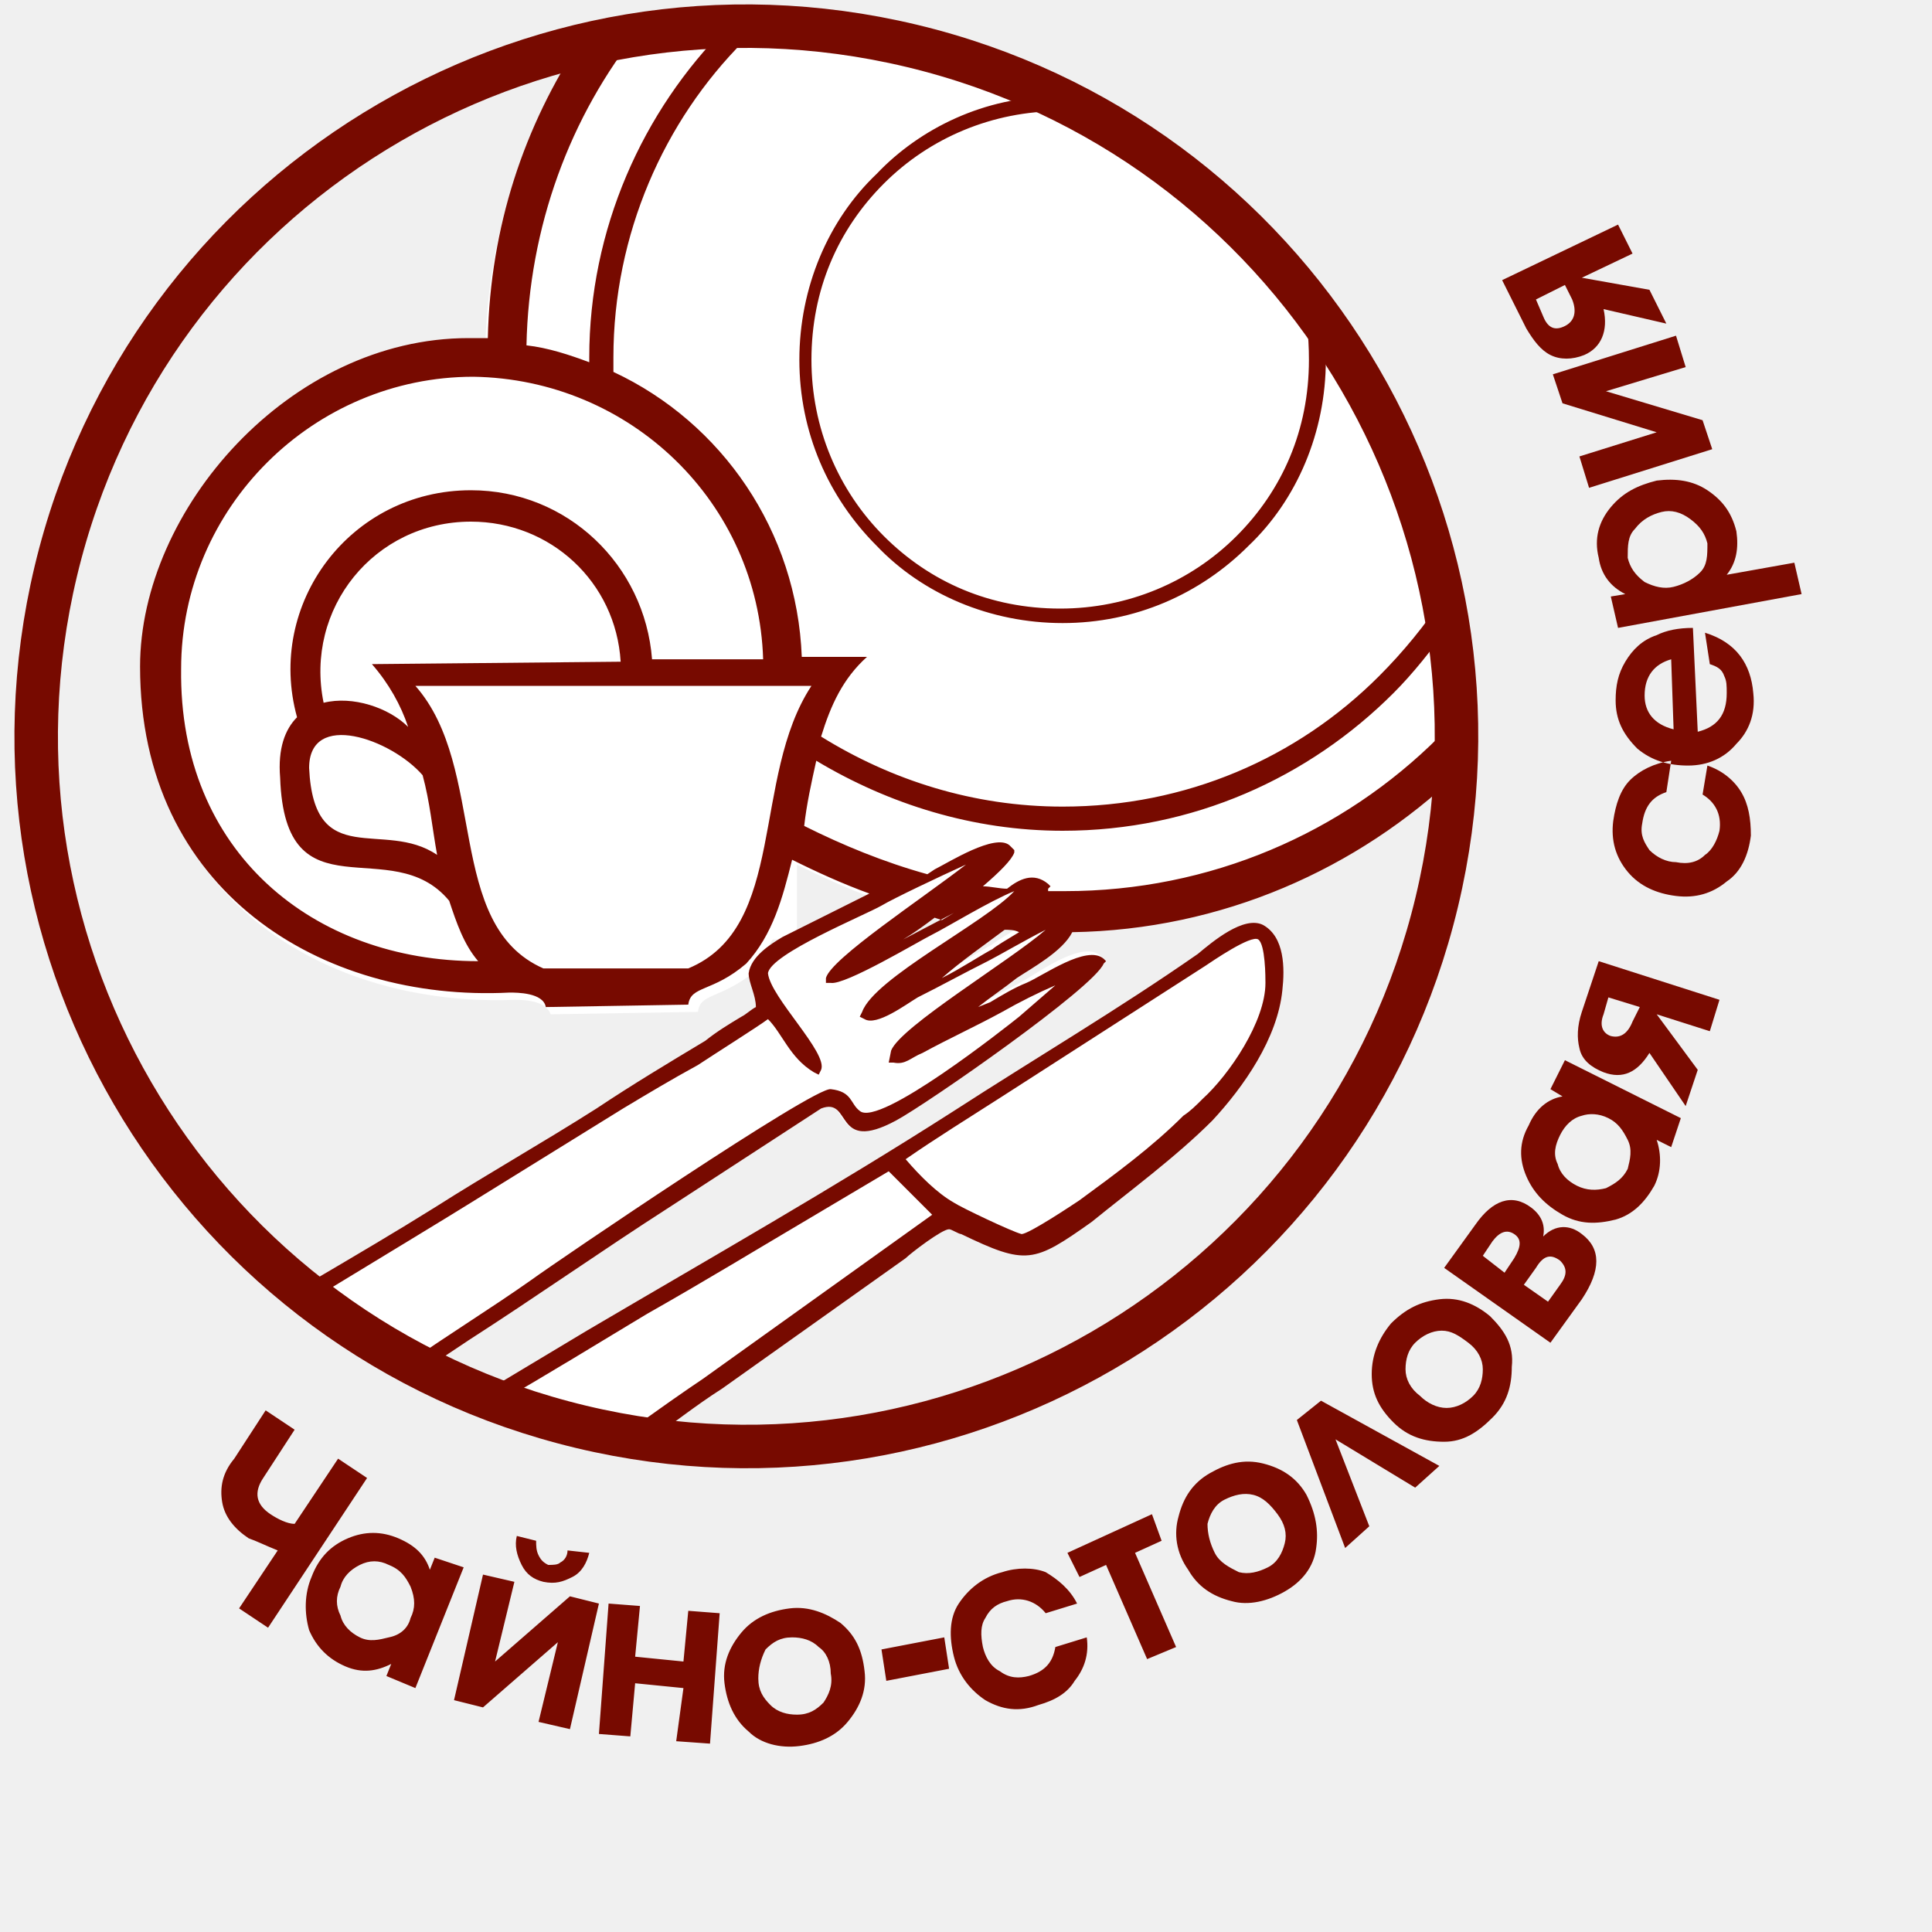
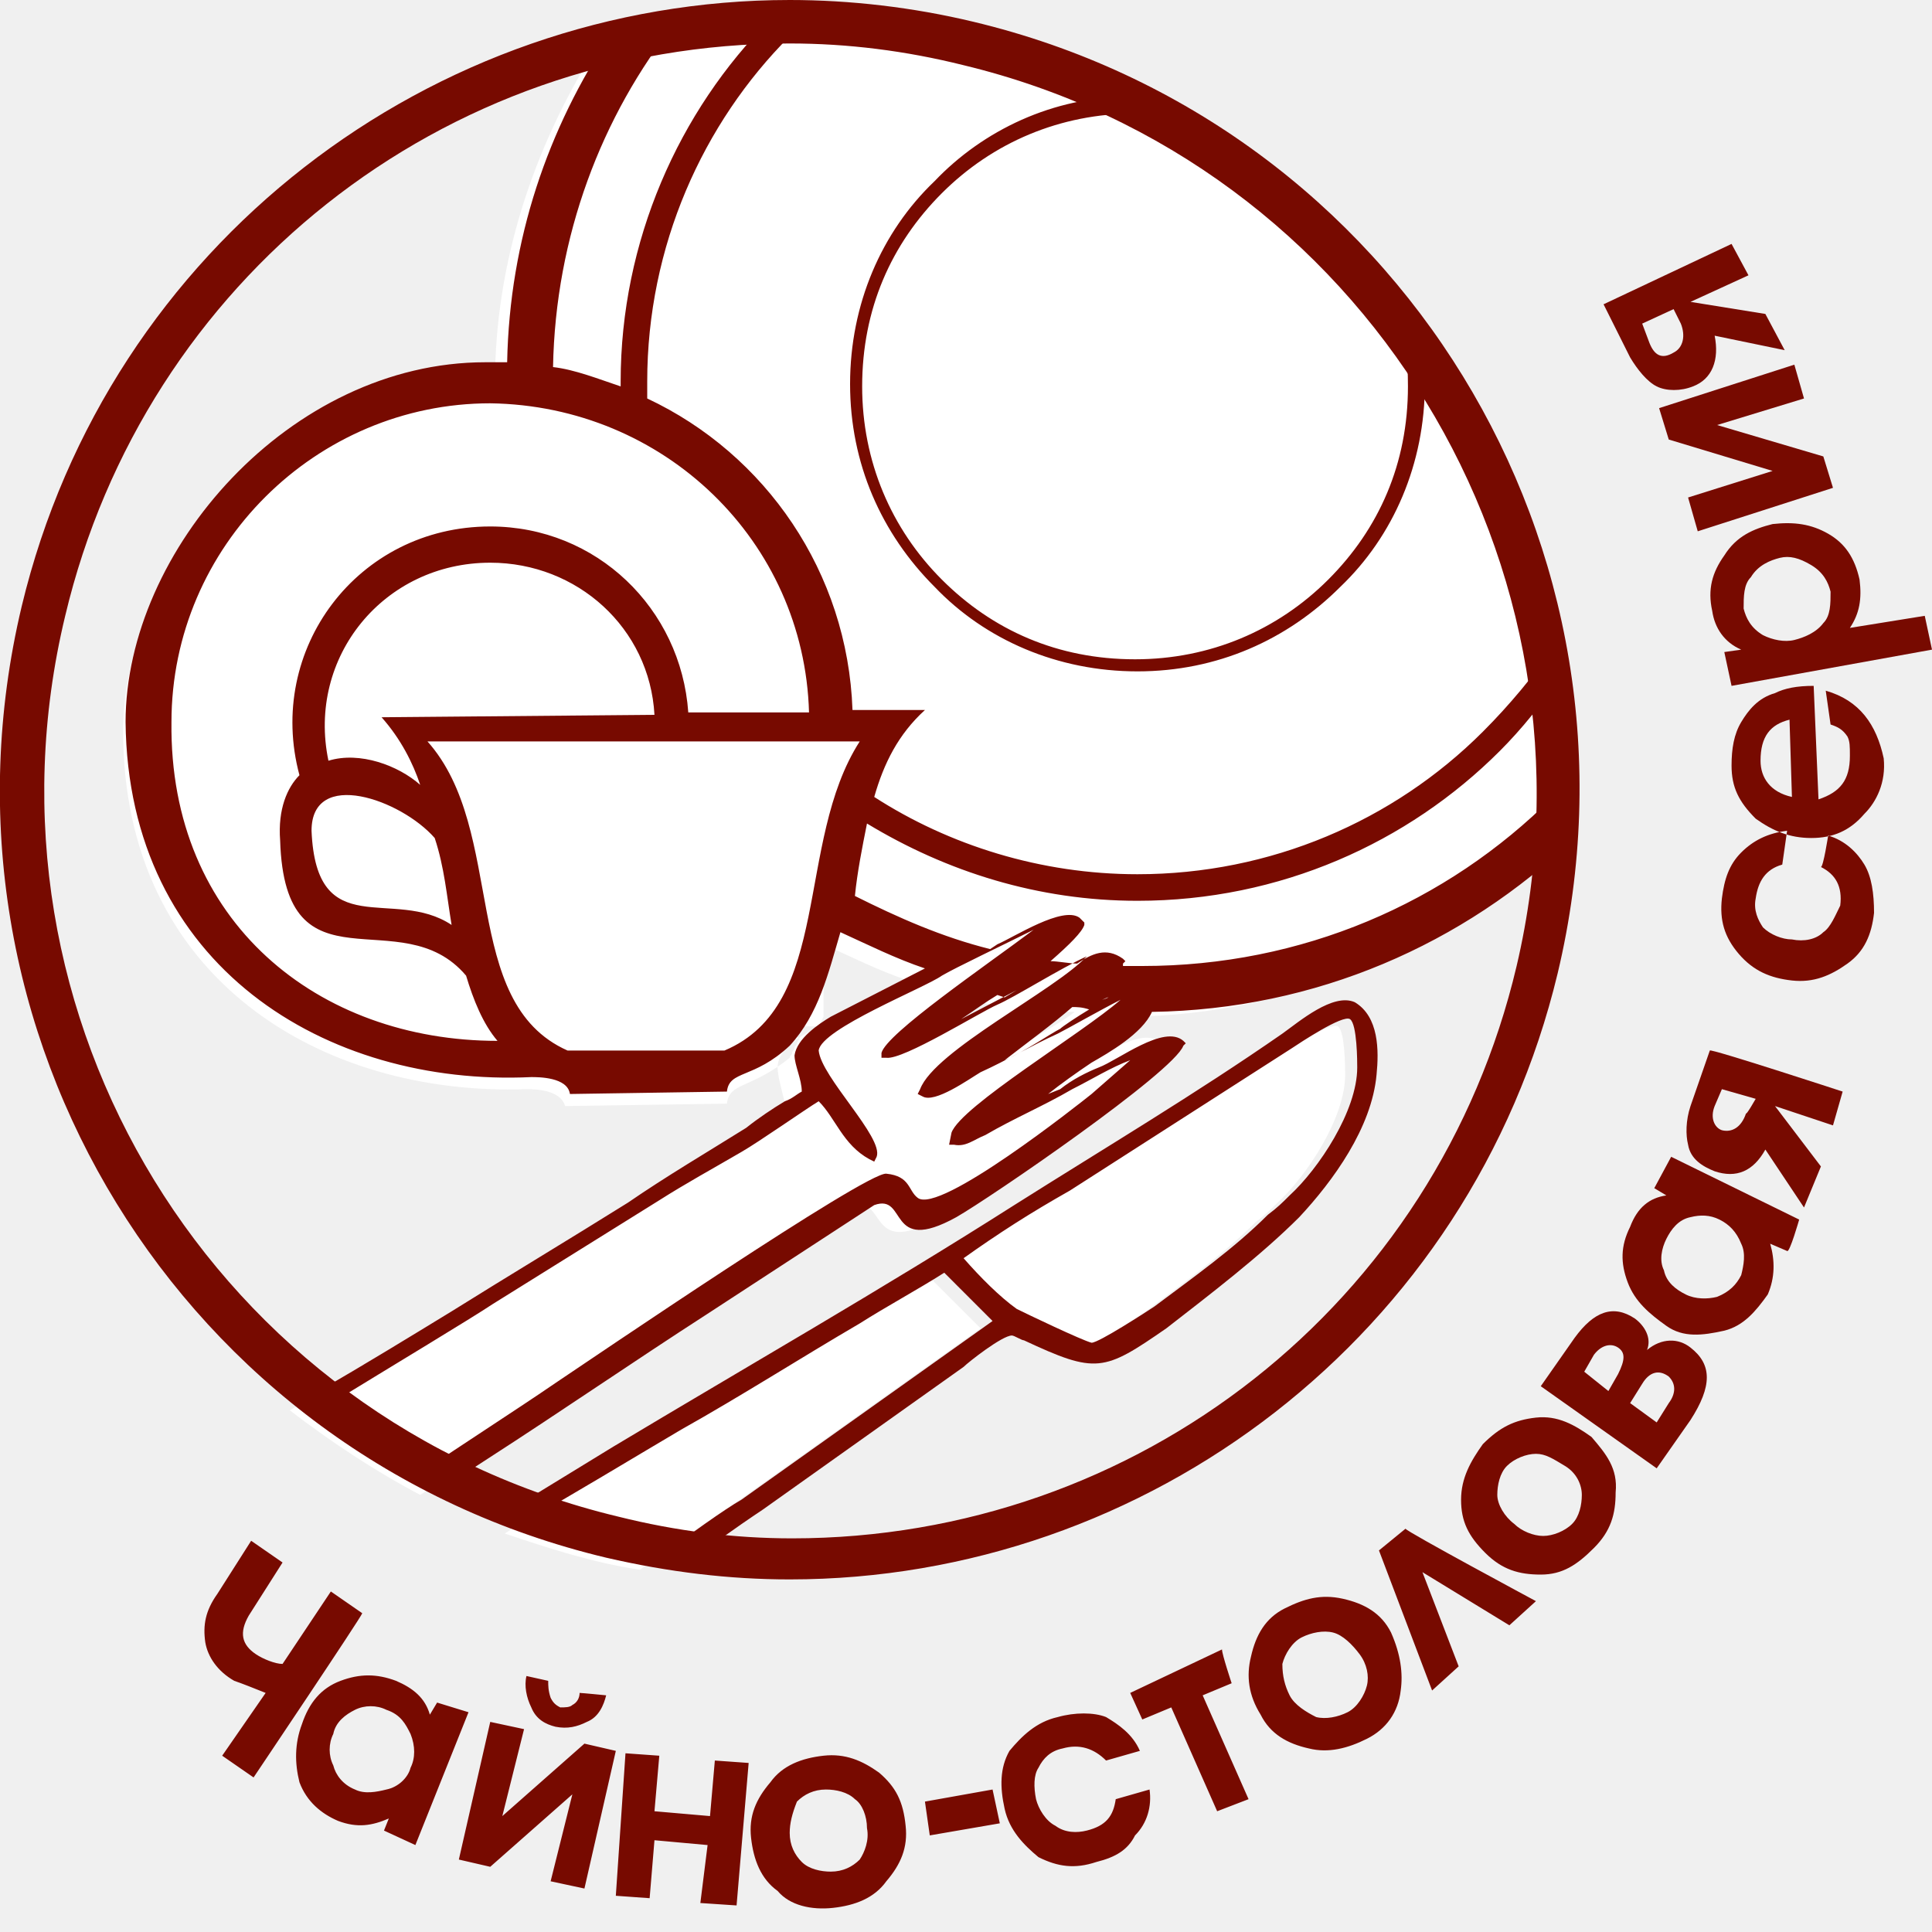
<svg xmlns="http://www.w3.org/2000/svg" version="1.1" id="Layer_1" x="0" y="0" viewBox="0 0 80 80" xml:space="preserve">
  <style>
        .st1{fill-rule:evenodd;clip-rule:evenodd;fill:#770a00}
    </style>
-   <path d="M39 40.3c.8-.4 1.7-1 2.1-1.2.1-.1.6-.4 1.1-.7-.2 0-.4 0-.6-.1-.8.8-1.8 1.5-2.6 2zm5.3-1.7c-.3.7-1.7 1.4-2.3 1.8-.5.4-1.1.8-1.6 1.2l.5-.2c.5-.3 1-.5 1.5-.8.7-.4 2.5-1.7 3.2-1l.1.1-.1.1c-.4 1-7.3 5.7-8.6 6.5-2.6 1.5-1.8-1-3.1-.5L27.7 50c-2.8 1.8-5.5 3.7-8.3 5.5l-1.8 1.2c-1.7-.9-3.4-2-4.9-3.2l.5-.3c1.7-1 3.3-2 5-3 2.2-1.4 4.5-2.7 6.7-4.1 1.5-.9 3-1.8 4.5-2.8.5-.3 1-.6 1.5-1 .1-.1.4-.3.6-.4-.1-.5-.3-1-.3-1.4 0-.7.9-1.2 1.4-1.5l3.6-1.8c-1.1-.4-2.2-.9-3.2-1.4V38.5l-.1.2-.1.2H32c-.1.1-.1.2-.2.3l-.1.2-.1.2c0 .1-.1.1-.1.2s-.1.1-.1.2-.1.1-.1.2c-1.5 1.2-2.3.9-2.4 1.7l-6.1.1c-.2-.6-1.2-.6-1.5-.6C13.5 41.7 6 37.2 6 27.9c0-6.5 6.2-13.6 13.6-13.6h.5c.1-4.6 1.6-8.9 3.9-12.4 2.1-.5 4.4-.8 6.7-.8 16.3 0 29.4 13.2 29.4 29.4V32c-4 4-9.6 6.5-15.8 6.6zm-5.6-.6l.3.1-1.6.8c.5-.3.9-.6 1.3-.9zm-13 21.5c1.5-1.1 2.8-2 3.4-2.4l9.5-6.8-1.8-1.8c-1.1.5-2.2 1.3-3.2 1.9-2.3 1.3-4.6 2.7-6.8 4-2.1 1.2-4.2 2.4-6.2 3.7 1.6.6 3.3 1.1 5.1 1.4zM37.5 48c1.3-.9 2.6-1.7 4-2.6l8.4-5.4c.3-.2 1.9-1.3 2.2-1.1.3.2.3 1.6.3 1.8 0 1.6-1.5 3.8-2.6 4.8-.3.3-.5.5-.8.7-1.3 1.3-2.8 2.4-4.3 3.5-.3.2-2.1 1.4-2.4 1.4-.4-.1-2.5-1.1-2.8-1.3-.7-.4-1.4-1.1-2-1.8z" fill-rule="evenodd" clip-rule="evenodd" fill="#fff" />
-   <path class="st1" d="M54.8 13.2c.1.5.1 1.1.1 1.7 0 3-1.2 5.8-3.2 7.7-2 2-4.7 3.2-7.7 3.2s-5.8-1.2-7.7-3.2c-2-2-3.2-4.7-3.2-7.7s1.2-5.8 3.2-7.7C38.1 5.3 40.8 4 43.7 4c.5.2.9.5 1.4.7-.4 0-.8-.1-1.2-.1-2.8 0-5.4 1.1-7.3 3-1.9 1.9-3 4.4-3 7.3 0 2.8 1.1 5.4 3 7.3 1.9 1.9 4.4 3 7.3 3 2.8 0 5.4-1.1 7.3-3 1.9-1.9 3-4.4 3-7.3 0-1-.1-2-.4-2.9.3.4.6.8 1 1.2zm-4.6 33.2c1.3-1.4 2.7-3.4 2.9-5.4.1-.9.1-2.2-.8-2.7-.8-.4-2.1.7-2.7 1.2-3.3 2.3-6.7 4.3-10.1 6.5-5 3.2-10.1 6.1-15.2 9.1l-4.5 2.7c.3.1.5.2.8.3 2.1-1.2 4.2-2.5 6.2-3.7 2.3-1.3 4.6-2.7 6.8-4 1-.6 2.2-1.3 3.2-1.9l1.8 1.8-9.5 6.8c-.6.4-1.9 1.3-3.4 2.4.4.1.7.1 1.1.2 1-.7 2-1.5 3.1-2.2l7.6-5.4c.2-.2 1.5-1.2 1.8-1.2.1 0 .4.2.5.2 2.7 1.3 3 1.2 5.4-.5 1.6-1.3 3.5-2.7 5-4.2zM17.6 56.7l1.8-1.2c2.8-1.8 5.5-3.7 8.3-5.5l6.3-4.1c1.3-.5.5 1.9 3.1.5 1.3-.7 8.2-5.5 8.6-6.5l.1-.1-.1-.1c-.7-.6-2.5.7-3.2 1-.5.2-1 .5-1.5.8l-.5.2c.5-.4 1.1-.8 1.6-1.2.6-.4 1.9-1.1 2.3-1.9 6.2-.1 11.8-2.6 16-6.6v-1.5-.9c-.3.3-.5.6-.8.9-4 4-9.5 6.4-15.5 6.4h-.7v-.1l.1-.1-.1-.1c-.6-.5-1.2-.2-1.7.2-.3 0-.7-.1-1-.1.7-.6 1.2-1.1 1.3-1.4v-.1l-.2-.2c-.6-.5-2.5.7-3.1 1l-.3.2c-1.8-.5-3.5-1.2-5.1-2 .1-.9.3-1.8.5-2.7 3 1.8 6.5 2.9 10.2 2.9 5.4 0 10.2-2.2 13.7-5.7.8-.8 1.6-1.8 2.3-2.8-.1-.4-.1-.8-.2-1.2-.8 1.2-1.7 2.3-2.7 3.3-3.4 3.4-8 5.4-13.1 5.4-3.7 0-7.1-1.1-10-2.9.4-1.3.9-2.4 1.9-3.3h-2.7c-.2-5.2-3.3-9.7-7.8-11.8v-.6c0-5.1 2.1-9.8 5.4-13.1l.7-.7H30.2l-.1.1c-3.5 3.5-5.7 8.4-5.7 13.7v.2c-.8-.3-1.7-.6-2.6-.7.1-4.9 1.8-9.5 4.7-13.1-.8.1-1.6.3-2.4.4-2.4 3.6-3.8 7.8-3.9 12.4h-.8C12 14 5.8 21.1 5.8 27.6c0 9.3 7.5 13.9 15.3 13.5.3 0 1.4 0 1.5.6l5.9-.1c.1-.8 1-.5 2.4-1.7 1.1-1.2 1.5-2.7 1.9-4.3 1 .5 2.1 1 3.2 1.4l-3.6 1.8c-.5.3-1.3.8-1.4 1.5 0 .4.3.9.3 1.4-.2.1-.4.3-.6.4-.5.3-1 .6-1.5 1-1.5.9-3 1.8-4.5 2.8-2.2 1.4-4.5 2.7-6.7 4.1-1.6 1-3.3 2-5 3l-.5.3c.2.1.4.3.6.4 2.8-1.7 5.6-3.4 6.4-3.9l6.3-3.9c1-.6 2-1.2 3.1-1.8.6-.4 2.5-1.6 2.9-1.9.6.6.9 1.6 1.9 2.2l.2.1.1-.2c.3-.7-2.1-3-2.2-4 .1-.8 4-2.4 4.7-2.8.5-.3 2.4-1.2 3.5-1.7-1.8 1.4-5.6 3.9-5.8 4.7v.2h.2c.6.1 3.6-1.7 4.2-2 .6-.3 2.4-1.4 3.4-1.8-1.2 1.3-5.8 3.6-6.3 5l-.1.2.2.1c.5.3 1.7-.6 2.2-.9 1-.5 1.9-1 2.9-1.5.4-.2 1.6-.9 2.4-1.3-1.5 1.3-6 4-6.4 5l-.1.5h.2c.5.1.7-.2 1.2-.4 1.1-.6 2.2-1.1 3.3-1.7.7-.4 1.5-.8 2.2-1.1l-1.5 1.3c-.5.4-5.8 4.6-6.6 3.9-.4-.3-.3-.8-1.2-.9-.7-.1-11.3 7.1-12.4 7.9-1.7 1.2-3.5 2.3-5.2 3.5.3 0 .5.1.8.2zM38.7 38l.3.1.5-.3-2.1 1.1c.5-.3.9-.6 1.3-.9zm2.9.5c.2 0 .4 0 .6.1-.5.3-1 .6-1.1.7-.4.2-1.3.8-2.1 1.2.8-.7 1.8-1.4 2.6-2zm1.1-.3c.1 0 .2-.1.3-.1-.1 0-.2.1-.3.1zm1.1-.4h.1-.1zm.2 0s.1 0 0 0c.1 0 0 0 0 0zm.1 0c.1 0 .1 0 0 0 .1 0 .1 0 0 0zM37.5 48c1.3-.9 2.6-1.7 4-2.6l8.4-5.4c.3-.2 1.9-1.3 2.2-1.1.3.2.3 1.6.3 1.8 0 1.6-1.5 3.8-2.6 4.8-.3.3-.5.5-.8.7-1.3 1.3-2.8 2.4-4.3 3.5-.3.2-2.1 1.4-2.4 1.4-.4-.1-2.5-1.1-2.8-1.3-.7-.4-1.4-1.1-2-1.8zm-15-7.9c-4.1-1.8-2.3-8.3-5.3-11.7h16.4c-2.5 3.8-1 10-5.1 11.7h-6zm9.1-12.8H27c-.3-3.9-3.5-7-7.5-7-5 0-8.5 4.7-7.2 9.4-.5.5-.8 1.3-.7 2.5.2 5.9 4.6 2.2 7 5.1.3.9.6 1.8 1.2 2.5-6.8 0-12.4-4.5-12.3-12.1 0-6.7 5.5-12.1 12.1-12.1 6.5.1 11.8 5.2 12 11.7zm-18.2 1.8c-.8-3.9 2.1-7.5 6.1-7.5 3.3 0 6 2.5 6.2 5.8l-10.3.1c.7.8 1.2 1.7 1.5 2.6-.8-.8-2.3-1.3-3.5-1zm4.7 6.3c-2.2-1.5-5.1.7-5.3-3.6 0-2.4 3.4-1.2 4.7.3.3 1.1.4 2.2.6 3.3z" />
-   <ellipse transform="rotate(-76.538 30.896 30.492)" cx="30.9" cy="30.5" rx="29.4" ry="29.4" fill-rule="evenodd" clip-rule="evenodd" fill="none" stroke="#770a00" stroke-width="1.801" stroke-linecap="round" stroke-linejoin="round" />
-   <path class="st1" d="M11.1 67.4l-1.2-.8 1.6-2.4c-.5-.2-.9-.4-1.2-.5-.6-.4-1-.9-1.1-1.5-.1-.6 0-1.2.5-1.8l1.3-2 1.2.8-1.3 2c-.4.6-.3 1.1.3 1.5.3.2.7.4 1 .4l1.8-2.7 1.2.8-4.1 6.2zm6.1 2.5l2-5-1.2-.4-.2.5c-.2-.6-.6-1-1.3-1.3-.7-.3-1.4-.3-2.1 0-.7.3-1.2.8-1.5 1.6-.3.7-.3 1.5-.1 2.2.3.7.8 1.2 1.5 1.5.7.3 1.3.2 1.9-.1l-.2.5 1.2.5zM17 67c.2-.4.2-.8 0-1.3-.2-.4-.4-.7-.9-.9-.4-.2-.8-.2-1.2 0-.4.2-.7.5-.8.9-.2.4-.2.8 0 1.2.1.4.4.7.8.9.4.2.8.1 1.2 0 .5-.1.8-.4.9-.8zm7.4-2.7c-.1.4-.3.8-.7 1-.4.2-.7.3-1.2.2-.4-.1-.7-.3-.9-.7-.2-.4-.3-.8-.2-1.2l.8.2c0 .2 0 .4.1.6.1.2.2.3.4.4.2 0 .4 0 .5-.1.2-.1.3-.3.3-.5l.9.1zm-.8 7.3l-1.3-.3.8-3.3-3.1 2.7-1.2-.3 1.2-5.2 1.3.3-.8 3.3 3.1-2.7 1.2.3-1.2 5.2zm5.8.6l.4-5.4-1.3-.1-.2 2.1-2-.2.2-2.1-1.3-.1-.4 5.4 1.3.1.2-2.2 2 .2-.3 2.2 1.4.1zm2-2.7c0 .5.2.8.5 1.1.3.3.7.4 1.1.4.5 0 .8-.2 1.1-.5.2-.3.4-.7.3-1.2 0-.5-.2-.9-.5-1.1-.3-.3-.7-.4-1.1-.4-.5 0-.8.2-1.1.5-.2.4-.3.8-.3 1.2zm4.4-.3c.1.8-.2 1.5-.7 2.1-.5.6-1.2.9-2 1-.8.1-1.6-.1-2.1-.6-.6-.5-.9-1.2-1-2-.1-.8.2-1.5.7-2.1.5-.6 1.2-.9 2-1 .8-.1 1.5.2 2.1.6.6.5.9 1.1 1 2zm3.5-.1l-2.6.5-.2-1.3 2.6-.5.2 1.3zm5.7-1.3l-1.3.4c-.1.6-.4 1-1.1 1.2-.4.1-.8.1-1.2-.2-.4-.2-.6-.6-.7-1-.1-.5-.1-.9.1-1.2.2-.4.5-.6.9-.7.6-.2 1.2 0 1.6.5l1.3-.4c-.3-.6-.8-1-1.3-1.3-.5-.2-1.2-.2-1.8 0-.8.2-1.4.7-1.8 1.3-.4.6-.4 1.4-.2 2.2.2.8.7 1.4 1.3 1.8.7.4 1.4.5 2.2.2.7-.2 1.2-.5 1.5-1 .4-.5.6-1.1.5-1.8zm3.1-4l-1.1.5 1.7 3.9-1.2.5-1.7-3.9-1.1.5-.5-1 3.5-1.6.4 1.1zm2.2.5c.2.4.6.6 1 .8.4.1.8 0 1.2-.2.4-.2.6-.6.7-1 .1-.4 0-.8-.3-1.2-.3-.4-.6-.7-1-.8-.4-.1-.8 0-1.2.2-.4.2-.6.6-.7 1 0 .4.1.8.3 1.2zm3.8-2.4c-.4-.7-1-1.1-1.8-1.3-.8-.2-1.5 0-2.2.4-.7.4-1.1 1-1.3 1.8-.2.7-.1 1.5.4 2.2.4.7 1 1.1 1.8 1.3.7.2 1.5 0 2.2-.4.7-.4 1.2-1 1.3-1.8.1-.7 0-1.4-.4-2.2zm5.5-1.2l-1 .9-3.3-2 1.4 3.6-1 .9-2-5.3 1-.8 4.9 2.7zm-.8-2.9c.3.3.7.5 1.1.5.4 0 .8-.2 1.1-.5.3-.3.4-.7.4-1.1 0-.4-.2-.8-.6-1.1-.4-.3-.7-.5-1.1-.5-.4 0-.8.2-1.1.5-.3.3-.4.7-.4 1.1 0 .4.2.8.6 1.1zm2.9-3.3c-.6-.5-1.3-.8-2.1-.7-.8.1-1.4.4-2 1-.5.6-.8 1.3-.8 2.1s.3 1.4.9 2c.6.6 1.3.8 2.1.8s1.4-.4 2-1c.6-.6.8-1.3.8-2.1.1-.9-.3-1.5-.9-2.1zm3.8-3.4c.8.6.8 1.5 0 2.7l-1.3 1.8-4.4-3.1 1.3-1.8c.7-1 1.5-1.3 2.3-.7.4.3.6.7.5 1.2.5-.5 1.1-.5 1.6-.1zm-2.8 0c-.3-.2-.6-.1-.9.3l-.4.6.9.7.4-.6c.3-.5.3-.8 0-1zm1.9 1.1c-.4-.3-.7-.2-1 .3l-.5.7 1 .7.5-.7c.3-.4.3-.7 0-1zm5-5.9l-4.8-2.4-.6 1.2.5.3c-.6.1-1.1.5-1.4 1.2-.4.7-.4 1.4-.1 2.1.3.7.8 1.2 1.5 1.6.7.4 1.4.4 2.2.2.7-.2 1.2-.7 1.6-1.4.3-.6.3-1.3.1-1.9l.6.3.4-1.2zm-3 0c.4.2.6.5.8.9.2.4.1.8 0 1.2-.2.4-.5.6-.9.8-.4.1-.8.1-1.2-.1-.4-.2-.7-.5-.8-.9-.2-.4-.1-.8.1-1.2.2-.4.5-.7.9-.8.3-.1.7-.1 1.1.1zm4.6-4.9l-.4 1.3-2.2-.7 1.7 2.3-.5 1.5-1.5-2.2c-.5.8-1.1 1.1-1.9.8-.5-.2-.9-.5-1-1-.1-.4-.1-.9.1-1.5l.7-2.1 5 1.6zm-3.3.3l-1.3-.4-.2.7c-.2.5 0 .8.3.9.4.1.7-.1.9-.6l.3-.6zm2.8-10c.6.2 1.1.6 1.4 1.1.3.5.4 1.1.4 1.8-.1.8-.4 1.5-1 1.9-.6.5-1.3.7-2.1.6-.8-.1-1.5-.4-2-1s-.7-1.3-.6-2.1c.1-.7.3-1.3.7-1.7.4-.4 1-.7 1.7-.8l-.2 1.3c-.6.2-.9.6-1 1.3-.1.5.1.8.3 1.1.3.3.7.5 1.1.5.5.1.9 0 1.2-.3.3-.2.5-.6.6-1 .1-.7-.2-1.2-.7-1.5l.2-1.2zm.1-4.2c.3.1.5.2.6.5.1.2.1.4.1.7 0 .9-.4 1.4-1.2 1.6l-.2-4.3c-.6 0-1.1.1-1.5.3-.6.2-1 .6-1.3 1.1-.3.5-.4 1-.4 1.6 0 .8.3 1.4.9 2 .6.5 1.3.7 2.1.7s1.5-.3 2-.9c.5-.5.8-1.2.7-2.1-.1-1.2-.7-2.1-2-2.5l.2 1.3zm-1.6-.2l.1 2.9c-.8-.2-1.2-.7-1.2-1.4 0-.8.4-1.3 1.1-1.5zm-.6-7.4c.8-.1 1.5 0 2.1.4.6.4 1 .9 1.2 1.7.1.7 0 1.3-.4 1.8l2.8-.5.3 1.3L67 26l-.3-1.3.6-.1c-.6-.3-1-.8-1.1-1.5-.2-.8 0-1.5.5-2.1.5-.6 1.1-.9 1.9-1.1zm.2 1.3c-.4.1-.8.3-1.1.7-.3.3-.3.7-.3 1.2.1.4.3.7.7 1 .4.2.8.3 1.2.2.4-.1.8-.3 1.1-.6.3-.3.3-.7.3-1.2-.1-.4-.3-.7-.7-1-.4-.3-.8-.4-1.2-.3zm.6-7.3l-5.1 1.6.4 1.2 3.9 1.2-3.2 1 .4 1.3 5.1-1.6-.4-1.2-4-1.2 3.3-1-.4-1.3zM67 9.3l.6 1.2-2.1 1 2.8.5.7 1.4-2.6-.6c.2.9-.1 1.6-.8 1.9-.5.2-1 .2-1.4 0-.4-.2-.7-.6-1-1.1l-1-2L67 9.3zm-2.2 2.5l-1.2.6.3.7c.2.5.5.6.9.4.4-.2.5-.6.3-1.1l-.3-.6z" />
+   <path d="M41 44c.9-.4 1.9-1.1 2.3-1.3.1-.1.7-.4 1.2-.8-.2 0-.4 0-.7-.1-.8.9-1.9 1.6-2.8 2.2zm5.8-1.9c-.3.8-1.9 1.5-2.5 2-.5.4-1.2.9-1.8 1.3l.5-.2c.5-.3 1.1-.5 1.6-.9.8-.4 2.7-1.9 3.5-1.1l.1.1-.1.1c-.4 1.1-8 6.2-9.4 7.1-2.8 1.6-2-1.1-3.4-.5l-6.8 4.6c-3.1 2-6 4-9.1 6l-2 1.3c-1.9-1-3.7-2.2-5.4-3.5l.5-.3c1.9-1.1 3.6-2.2 5.5-3.3 2.4-1.5 4.9-3 7.3-4.5 1.6-1 3.3-2 4.9-3.1.5-.3 1.1-.7 1.6-1.1.1-.1.4-.3.7-.4-.1-.5-.3-1.1-.3-1.5 0-.8 1-1.3 1.5-1.6l3.9-2c-1.2-.4-2.4-1-3.5-1.5v3l-.1.2-.1.2H33c-.1.1-.1.2-.2.3l.3.2-.1.2c0 .1-.1.1-.1.2s-.1.1-.1.2-.1.1-.1.2c-1.6 1.3-2.5 1-2.6 1.9l-6.7.1c-.2-.7-1.3-.7-1.6-.7-8.5.3-16.7-4.6-16.7-14.8 0-7.1 6.8-14.9 14.9-14.9h.5c.1-5 1.8-9.7 4.3-13.6 2.3-.5 4.8-.9 7.3-.9 17.8 0 32.2 14.4 32.2 32.2v1.6c-4.5 4.6-10.7 7.3-17.5 7.4zm-6.1-.6l.3.1-1.8.9c.6-.4 1.1-.7 1.5-1zM26.5 65c1.6-1.2 3.1-2.2 3.7-2.6L40.6 55l-2-2c-1.2.5-2.4 1.4-3.5 2.1-2.5 1.4-5 3-7.4 4.4-2.3 1.3-4.6 2.6-6.8 4 1.8.6 3.6 1.2 5.6 1.5zm12.9-12.6c1.4-1 2.8-1.9 4.4-2.8l9.2-5.9c.3-.2 2.1-1.4 2.4-1.2.3.2.3 1.8.3 2 0 1.8-1.6 4.2-2.8 5.3-.3.3-.5.5-.9.8-1.4 1.4-3.1 2.6-4.7 3.8-.3.2-2.3 1.5-2.6 1.5-.4-.1-2.7-1.2-3.1-1.4-.8-.6-1.5-1.3-2.2-2.1z" fill-rule="evenodd" clip-rule="evenodd" fill="#fff" />
+   <path class="st1" d="M58.9 14c.1.5.1 1.2.1 1.9 0 3.3-1.3 6.3-3.5 8.4-2.2 2.2-5.1 3.5-8.4 3.5-3.3 0-6.3-1.3-8.4-3.5-2.2-2.2-3.5-5.1-3.5-8.4s1.3-6.3 3.5-8.4c2-2.1 4.9-3.5 8.1-3.5.5.2 1 .5 1.5.8-.4 0-.9-.1-1.3-.1-3.1 0-5.9 1.2-8 3.3-2.1 2.1-3.3 4.8-3.3 8 0 3.1 1.2 5.9 3.3 8 2.1 2.1 4.8 3.3 8 3.3 3.1 0 5.9-1.2 8-3.3 2.1-2.1 3.3-4.8 3.3-8 0-1.1-.1-2.2-.4-3.2.2.4.5.8 1 1.2zm-5.1 36.4c1.4-1.5 3-3.7 3.2-5.9.1-1 .1-2.4-.9-3-.9-.4-2.3.8-3 1.3-3.6 2.5-7.3 4.7-11.1 7.1-5.5 3.5-11.1 6.7-16.6 10l-4.9 3c.3.1.5.2.9.3 2.3-1.3 4.6-2.7 6.8-4 2.5-1.4 5-3 7.4-4.4 1.1-.7 2.4-1.4 3.5-2.1l2 2-10.4 7.4c-.7.4-2.1 1.4-3.7 2.6.4.1.8.1 1.2.2 1.1-.8 2.2-1.6 3.4-2.4l8.3-5.9c.2-.2 1.6-1.3 2-1.3.1 0 .4.2.5.2 3 1.4 3.3 1.3 5.9-.5 1.8-1.4 3.9-3 5.5-4.6zM18.2 61.7l2-1.3c3.1-2 6-4 9.1-6l6.9-4.5c1.4-.5.5 2.1 3.4.5 1.4-.8 9-6 9.4-7.1l.1-.1-.1-.1c-.8-.7-2.7.8-3.5 1.1-.5.2-1.1.5-1.6.9l-.5.2c.5-.4 1.2-.9 1.8-1.3.7-.4 2.1-1.2 2.5-2.1 6.8-.1 12.9-2.8 17.5-7.2V32c-.3.3-.5.7-.9 1-4.4 4.4-10.4 7-17 7h-.8v-.1l.1-.1-.1-.1c-.7-.5-1.3-.2-1.9.2-.3 0-.8-.1-1.1-.1.8-.7 1.3-1.2 1.4-1.5v-.1l-.2-.2c-.7-.5-2.7.8-3.4 1.1l-.3.2c-2-.5-3.8-1.3-5.6-2.2.1-1 .3-2 .5-3 3.3 2 7.1 3.2 11.2 3.2 5.9 0 11.2-2.4 15-6.2.9-.9 1.8-2 2.5-3.1-.1-.4-.1-.9-.2-1.3-.9 1.3-1.9 2.5-3 3.6-3.7 3.7-8.8 5.9-14.3 5.9-4 0-7.8-1.2-10.9-3.2.4-1.4 1-2.6 2.1-3.6h-3c-.2-5.7-3.6-10.6-8.5-12.9v-.7c0-5.6 2.3-10.7 5.9-14.3l.8-.8H32l-.1.1c-3.8 3.8-6.2 9.2-6.2 15v.2c-.9-.3-1.9-.7-2.8-.8.1-5.4 2-10.4 5.1-14.3-1 .1-1.8.3-2.7.5C22.7 5.3 21.1 9.9 21 15h-.9C12 15 5.2 22.8 5.2 29.9 5.3 40 13.5 45 22 44.6c.3 0 1.5 0 1.6.7l6.5-.1c.1-.9 1.1-.5 2.6-1.9 1.2-1.3 1.6-3 2.1-4.7 1.1.5 2.3 1.1 3.5 1.5l-3.9 2c-.5.3-1.4.9-1.5 1.6 0 .4.3 1 .3 1.5-.2.1-.4.3-.7.4-.5.3-1.1.7-1.6 1.1-1.6 1-3.3 2-4.9 3.1-2.4 1.5-4.9 3-7.3 4.5-1.8 1.1-3.6 2.2-5.5 3.3l-.5.3c.2.1.4.3.7.4 3.1-1.9 6.1-3.7 7-4.3l6.9-4.3c1.1-.7 2.2-1.3 3.4-2 .7-.4 2.7-1.8 3.2-2.1.7.7 1 1.8 2.1 2.4l.2.1.1-.2c.3-.8-2.3-3.3-2.4-4.4.1-.9 4.4-2.6 5.1-3.1.5-.3 2.6-1.3 3.8-1.9-2 1.5-6.1 4.3-6.3 5.1v.2h.2c.7.1 3.9-1.9 4.6-2.2.7-.3 2.6-1.5 3.7-2-1.3 1.4-6.3 3.9-6.9 5.5l-.1.2.2.1c.5.3 1.9-.7 2.4-1 1.1-.5 2.1-1.1 3.2-1.6.4-.2 1.8-1 2.6-1.4-1.6 1.4-6.6 4.4-7 5.5l-.1.5h.2c.5.1.8-.2 1.3-.4 1.2-.7 2.4-1.2 3.6-1.9.8-.4 1.6-.9 2.4-1.2l-1.6 1.4c-.5.4-6.3 5-7.2 4.3-.4-.3-.3-.9-1.3-1-.8-.1-12.4 7.8-13.6 8.6-1.9 1.3-3.8 2.5-5.7 3.8.2.4.4.5.8.7zm23.1-20.5l.3.1.5-.3-2.3 1.2c.6-.4 1-.7 1.5-1zm3.1.5c.2 0 .4 0 .7.1-.5.3-1.1.7-1.2.8-.4.2-1.4.9-2.3 1.3.9-.7 2-1.5 2.8-2.2zm1.2-.3c.1 0 .2-.1.3-.1 0 0-.2.1-.3.1zm1.2-.4h.2-.2zm.3 0s.1 0 0 0c.1 0 0 0 0 0zm.1 0c.1 0 .1 0 0 0 .1 0 .1 0 0 0zm-7.3 11.1c1.4-1 2.8-1.9 4.4-2.8l9.2-5.9c.3-.2 2.1-1.4 2.4-1.2.3.2.3 1.8.3 2 0 1.8-1.6 4.2-2.8 5.3-.3.3-.5.5-.9.8-1.4 1.4-3.1 2.6-4.7 3.8-.3.2-2.3 1.5-2.6 1.5-.4-.1-2.7-1.2-3.1-1.4-.7-.5-1.5-1.3-2.2-2.1zm-16.4-8.6c-4.5-2-2.5-9.1-5.8-12.8h17.9c-2.7 4.2-1.1 10.9-5.6 12.8h-6.5zm10-14h-5c-.3-4.3-3.8-7.7-8.2-7.7-5.5 0-9.3 5.1-7.9 10.3-.5.5-.9 1.4-.8 2.7.2 6.5 5 2.4 7.7 5.6.3 1 .7 2 1.3 2.7-7.4 0-13.6-4.9-13.5-13.2 0-7.3 6-13.2 13.2-13.2 7.2.1 13 5.7 13.2 12.8zm-19.9 2c-.9-4.3 2.3-8.2 6.7-8.2 3.6 0 6.6 2.7 6.8 6.3l-11.3.1c.8.9 1.3 1.9 1.6 2.8-.9-.8-2.5-1.4-3.8-1zm5.1 6.8c-2.4-1.6-5.6.8-5.8-3.9 0-2.6 3.7-1.3 5.1.3.4 1.2.5 2.4.7 3.6z" />
+   <path d="M32.7 1.8c2.4 0 4.8.3 7.2.9 16.6 4 26.8 20.7 22.9 37.3-3.3 14-15.7 23.7-30 23.7-2.4 0-4.8-.3-7.2-.9-16.7-4-26.9-20.7-22.9-37.3C6 11.6 18.3 1.8 32.7 1.8m0-1.8C17.9 0 4.5 10.1.9 25.1c-4.2 17.6 6.6 35.2 24.2 39.4 2.6.6 5.1.9 7.6.9 14.8 0 28.2-10.1 31.8-25.1C68.7 22.7 57.9 5.1 40.3.9 37.8.3 35.2 0 32.7 0z" fill="#770a00" />
+   <path class="st1" d="M10.5 73.6l-1.3-.9 1.8-2.6c-.5-.2-1-.4-1.3-.5-.7-.4-1.1-1-1.2-1.6-.1-.7 0-1.3.5-2l1.4-2.2 1.3.9-1.4 2.2c-.4.7-.3 1.2.3 1.6.3.2.8.4 1.1.4l2-3 1.3.9c0 .1-4.5 6.8-4.5 6.8zm6.7 2.8l2.2-5.5-1.3-.4-.3.5c-.2-.7-.7-1.1-1.4-1.4-.8-.3-1.5-.3-2.3 0-.8.3-1.3.9-1.6 1.8-.3.8-.3 1.6-.1 2.4.3.8.9 1.3 1.6 1.6.8.3 1.4.2 2.1-.1l-.2.5 1.3.6zm-.2-3.2c.2-.4.2-.9 0-1.4-.2-.4-.4-.8-1-1-.4-.2-.9-.2-1.3 0s-.8.5-.9 1c-.2.4-.2.9 0 1.3.1.4.4.8.9 1 .4.2.9.1 1.3 0 .5-.1.9-.5 1-.9zm8.1-3c-.1.4-.3.9-.8 1.1-.4.2-.8.3-1.3.2-.4-.1-.8-.3-1-.8-.2-.4-.3-.9-.2-1.3l.9.2c0 .2 0 .4.1.7.1.2.2.3.4.4.2 0 .4 0 .5-.1.2-.1.3-.3.3-.5.1 0 1.1.1 1.1.1zm-.9 8l-1.4-.3.9-3.6-3.4 3L19 77l1.3-5.7 1.4.3-.9 3.6 3.4-3 1.3.3-1.3 5.7zm6.3.7L31 73l-1.4-.1-.2 2.3-2.3-.2.2-2.3-1.4-.1-.4 5.9 1.4.1.2-2.4 2.2.2-.3 2.4 1.5.1zm2.2-3c0 .5.2.9.5 1.2s.8.4 1.2.4c.5 0 .9-.2 1.2-.5.2-.3.4-.8.3-1.3 0-.5-.2-1-.5-1.2-.3-.3-.8-.4-1.2-.4-.5 0-.9.2-1.2.5-.2.5-.3.9-.3 1.3zm4.8-.3c.1.9-.2 1.6-.8 2.3-.5.7-1.3 1-2.2 1.1-.9.1-1.8-.1-2.3-.7-.7-.5-1-1.3-1.1-2.2-.1-.9.2-1.6.8-2.3.5-.7 1.3-1 2.2-1.1.9-.1 1.6.2 2.3.7.7.6 1 1.2 1.1 2.2zm3.9-.1l-2.9.5-.2-1.4 2.8-.5.3 1.4zm6.2-1.4l-1.4.4c-.1.7-.4 1.1-1.2 1.3-.4.1-.9.1-1.3-.2-.4-.2-.7-.7-.8-1.1-.1-.5-.1-1 .1-1.3.2-.4.5-.7 1-.8.7-.2 1.3 0 1.8.5l1.4-.4c-.3-.7-.9-1.1-1.4-1.4-.5-.2-1.3-.2-2 0-.9.2-1.5.8-2 1.4-.4.7-.4 1.5-.2 2.4s.8 1.5 1.4 2c.8.4 1.5.5 2.4.2.8-.2 1.3-.5 1.6-1.1.5-.5.7-1.2.6-1.9zm3.4-4.4l-1.2.5 1.9 4.3-1.3.5-1.9-4.3-1.2.5-.5-1.1 3.8-1.8c0 .2.4 1.4.4 1.4zm2.4.5c.2.4.7.7 1.1.9.4.1.9 0 1.3-.2s.7-.7.8-1.1c.1-.4 0-.9-.3-1.3s-.7-.8-1.1-.9c-.4-.1-.9 0-1.3.2s-.7.7-.8 1.1c0 .5.1.9.3 1.3zm4.2-2.6c-.4-.8-1.1-1.2-2-1.4s-1.6 0-2.4.4c-.8.4-1.2 1.1-1.4 2-.2.8-.1 1.6.4 2.4.4.8 1.1 1.2 2 1.4.8.2 1.6 0 2.4-.4.8-.4 1.3-1.1 1.4-2 .1-.7 0-1.5-.4-2.4zm6-1.3l-1.1 1-3.6-2.2 1.5 3.9-1.1 1-2.2-5.8 1.1-.9c0 .1 5.4 3 5.4 3zm-.9-3.2c.3.3.8.5 1.2.5.4 0 .9-.2 1.2-.5s.4-.8.4-1.2c0-.4-.2-.9-.7-1.2s-.8-.5-1.2-.5c-.4 0-.9.2-1.2.5s-.4.8-.4 1.2.3.9.7 1.2zm3.2-3.6c-.7-.5-1.4-.9-2.3-.8-.9.1-1.5.4-2.2 1.1-.5.7-.9 1.4-.9 2.3s.3 1.5 1 2.2c.7.7 1.4.9 2.3.9s1.5-.4 2.2-1.1c.7-.7.9-1.4.9-2.3.1-1-.4-1.6-1-2.3zm4.1-3.7c.9.7.9 1.6 0 3l-1.4 2-4.8-3.4 1.4-2c.8-1.1 1.6-1.4 2.5-.8.4.3.7.8.5 1.3.6-.5 1.3-.5 1.8-.1zm-3 0c-.3-.2-.7-.1-1 .3l-.4.7 1 .8.4-.7c.3-.6.3-.9 0-1.1zm2.1 1.2c-.4-.3-.8-.2-1.1.3l-.5.8 1.1.8.5-.8c.3-.4.3-.8 0-1.1zm5.4-6.5l-5.3-2.6-.7 1.3.5.3c-.7.1-1.2.5-1.5 1.3-.4.8-.4 1.5-.1 2.3.3.8.9 1.3 1.6 1.8s1.5.4 2.4.2c.8-.2 1.3-.8 1.8-1.5.3-.7.3-1.4.1-2.1l.7.3c.1.1.5-1.3.5-1.3zm-3.3 0c.4.2.7.5.9 1 .2.4.1.9 0 1.3-.2.4-.5.7-1 .9-.4.1-.9.1-1.3-.1s-.8-.5-.9-1c-.2-.4-.1-.9.1-1.3s.5-.8 1-.9c.4-.1.8-.1 1.2.1zm5.1-5.3l-.4 1.4-2.4-.8 1.9 2.5-.7 1.7-1.6-2.4c-.5.9-1.2 1.2-2.1.9-.5-.2-1-.5-1.1-1.1-.1-.4-.1-1 .1-1.6l.8-2.3c0-.1 5.5 1.7 5.5 1.7zm-3.6.3l-1.4-.4-.3.7c-.2.5 0 .9.3 1 .4.1.8-.1 1-.7 0 .1.4-.6.4-.6zm3-10.9c.7.2 1.2.7 1.5 1.2.3.5.4 1.2.4 2-.1.9-.4 1.6-1.1 2.1-.7.5-1.4.8-2.3.7-.9-.1-1.6-.4-2.2-1.1s-.8-1.4-.7-2.3c.1-.8.3-1.4.8-1.9s1.1-.8 1.9-.9l-.2 1.4c-.7.2-1 .7-1.1 1.4-.1.5.1.9.3 1.2.3.3.8.5 1.2.5.5.1 1 0 1.3-.3.3-.2.5-.7.7-1.1.1-.8-.2-1.3-.8-1.6.1 0 .3-1.3.3-1.3zm.1-4.6c.3.1.5.2.7.5.1.2.1.4.1.8 0 1-.4 1.5-1.3 1.8l-.2-4.7c-.7 0-1.2.1-1.6.3-.7.2-1.1.7-1.4 1.2-.3.5-.4 1.1-.4 1.8 0 .9.3 1.5 1 2.2.7.5 1.4.8 2.3.8s1.6-.3 2.2-1c.5-.5.9-1.3.8-2.3-.3-1.4-1-2.4-2.4-2.8l.2 1.4zm-1.7-.2l.1 3.2c-.9-.2-1.3-.8-1.3-1.5 0-1 .4-1.5 1.2-1.7zm-.7-8.1c.9-.1 1.6 0 2.3.4.7.4 1.1 1 1.3 1.9.1.8 0 1.4-.4 2l3.1-.5.3 1.4-8.3 1.5-.3-1.4.7-.1c-.7-.3-1.1-.9-1.2-1.6-.2-.9 0-1.6.5-2.3.5-.8 1.2-1.1 2-1.3zm.3 1.4c-.4.1-.9.3-1.2.8-.3.3-.3.8-.3 1.3.1.4.3.8.8 1.1.4.2.9.3 1.3.2.4-.1.9-.3 1.2-.7.3-.3.3-.8.3-1.3-.1-.4-.3-.8-.8-1.1-.5-.3-.9-.4-1.3-.3zm.6-8l-5.6 1.8.4 1.3 4.3 1.3-3.5 1.1.4 1.4 5.6-1.8-.4-1.3-4.4-1.3 3.6-1.1-.4-1.4zm-2.6-5l.7 1.3-2.4 1.1 3.1.5.8 1.5-2.9-.6c.2 1-.1 1.8-.9 2.1-.5.2-1.1.2-1.5 0-.4-.2-.8-.7-1.1-1.2l-1.1-2.2 5.3-2.5zm-2.4 2.7l-1.3.6.3.8c.2.5.5.7 1 .4.4-.2.5-.7.3-1.2l-.3-.6z" />
</svg>
